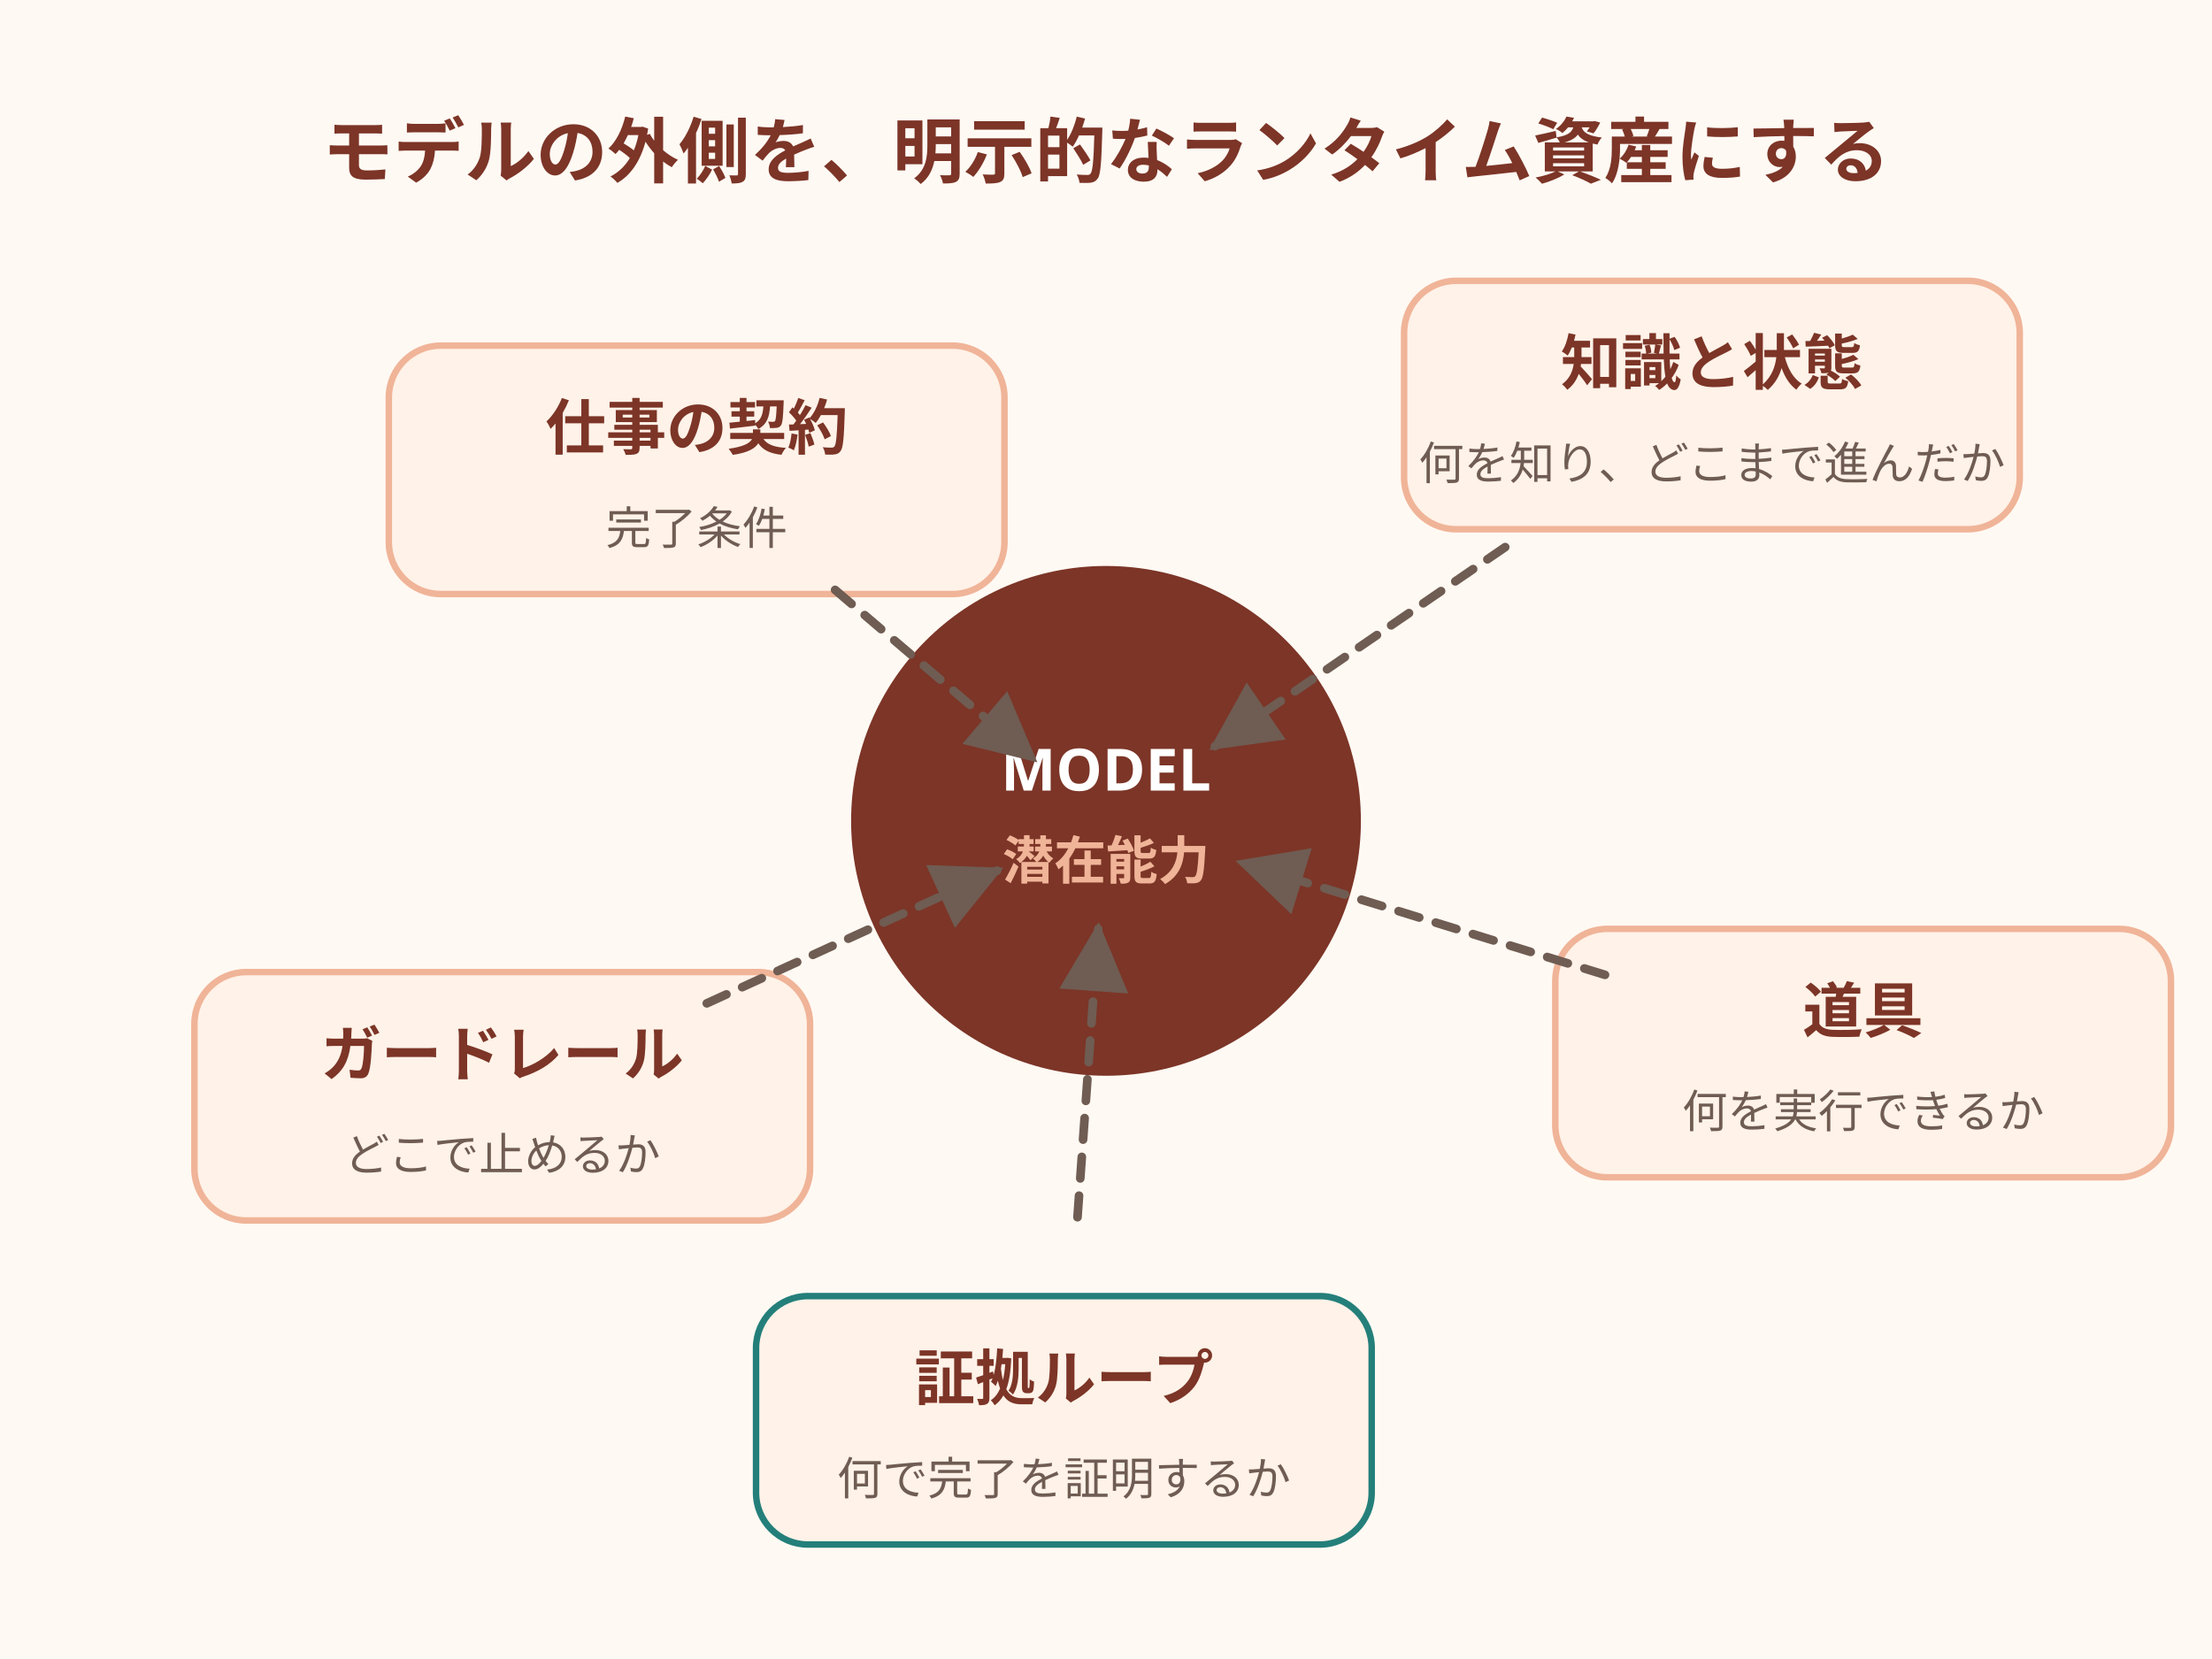
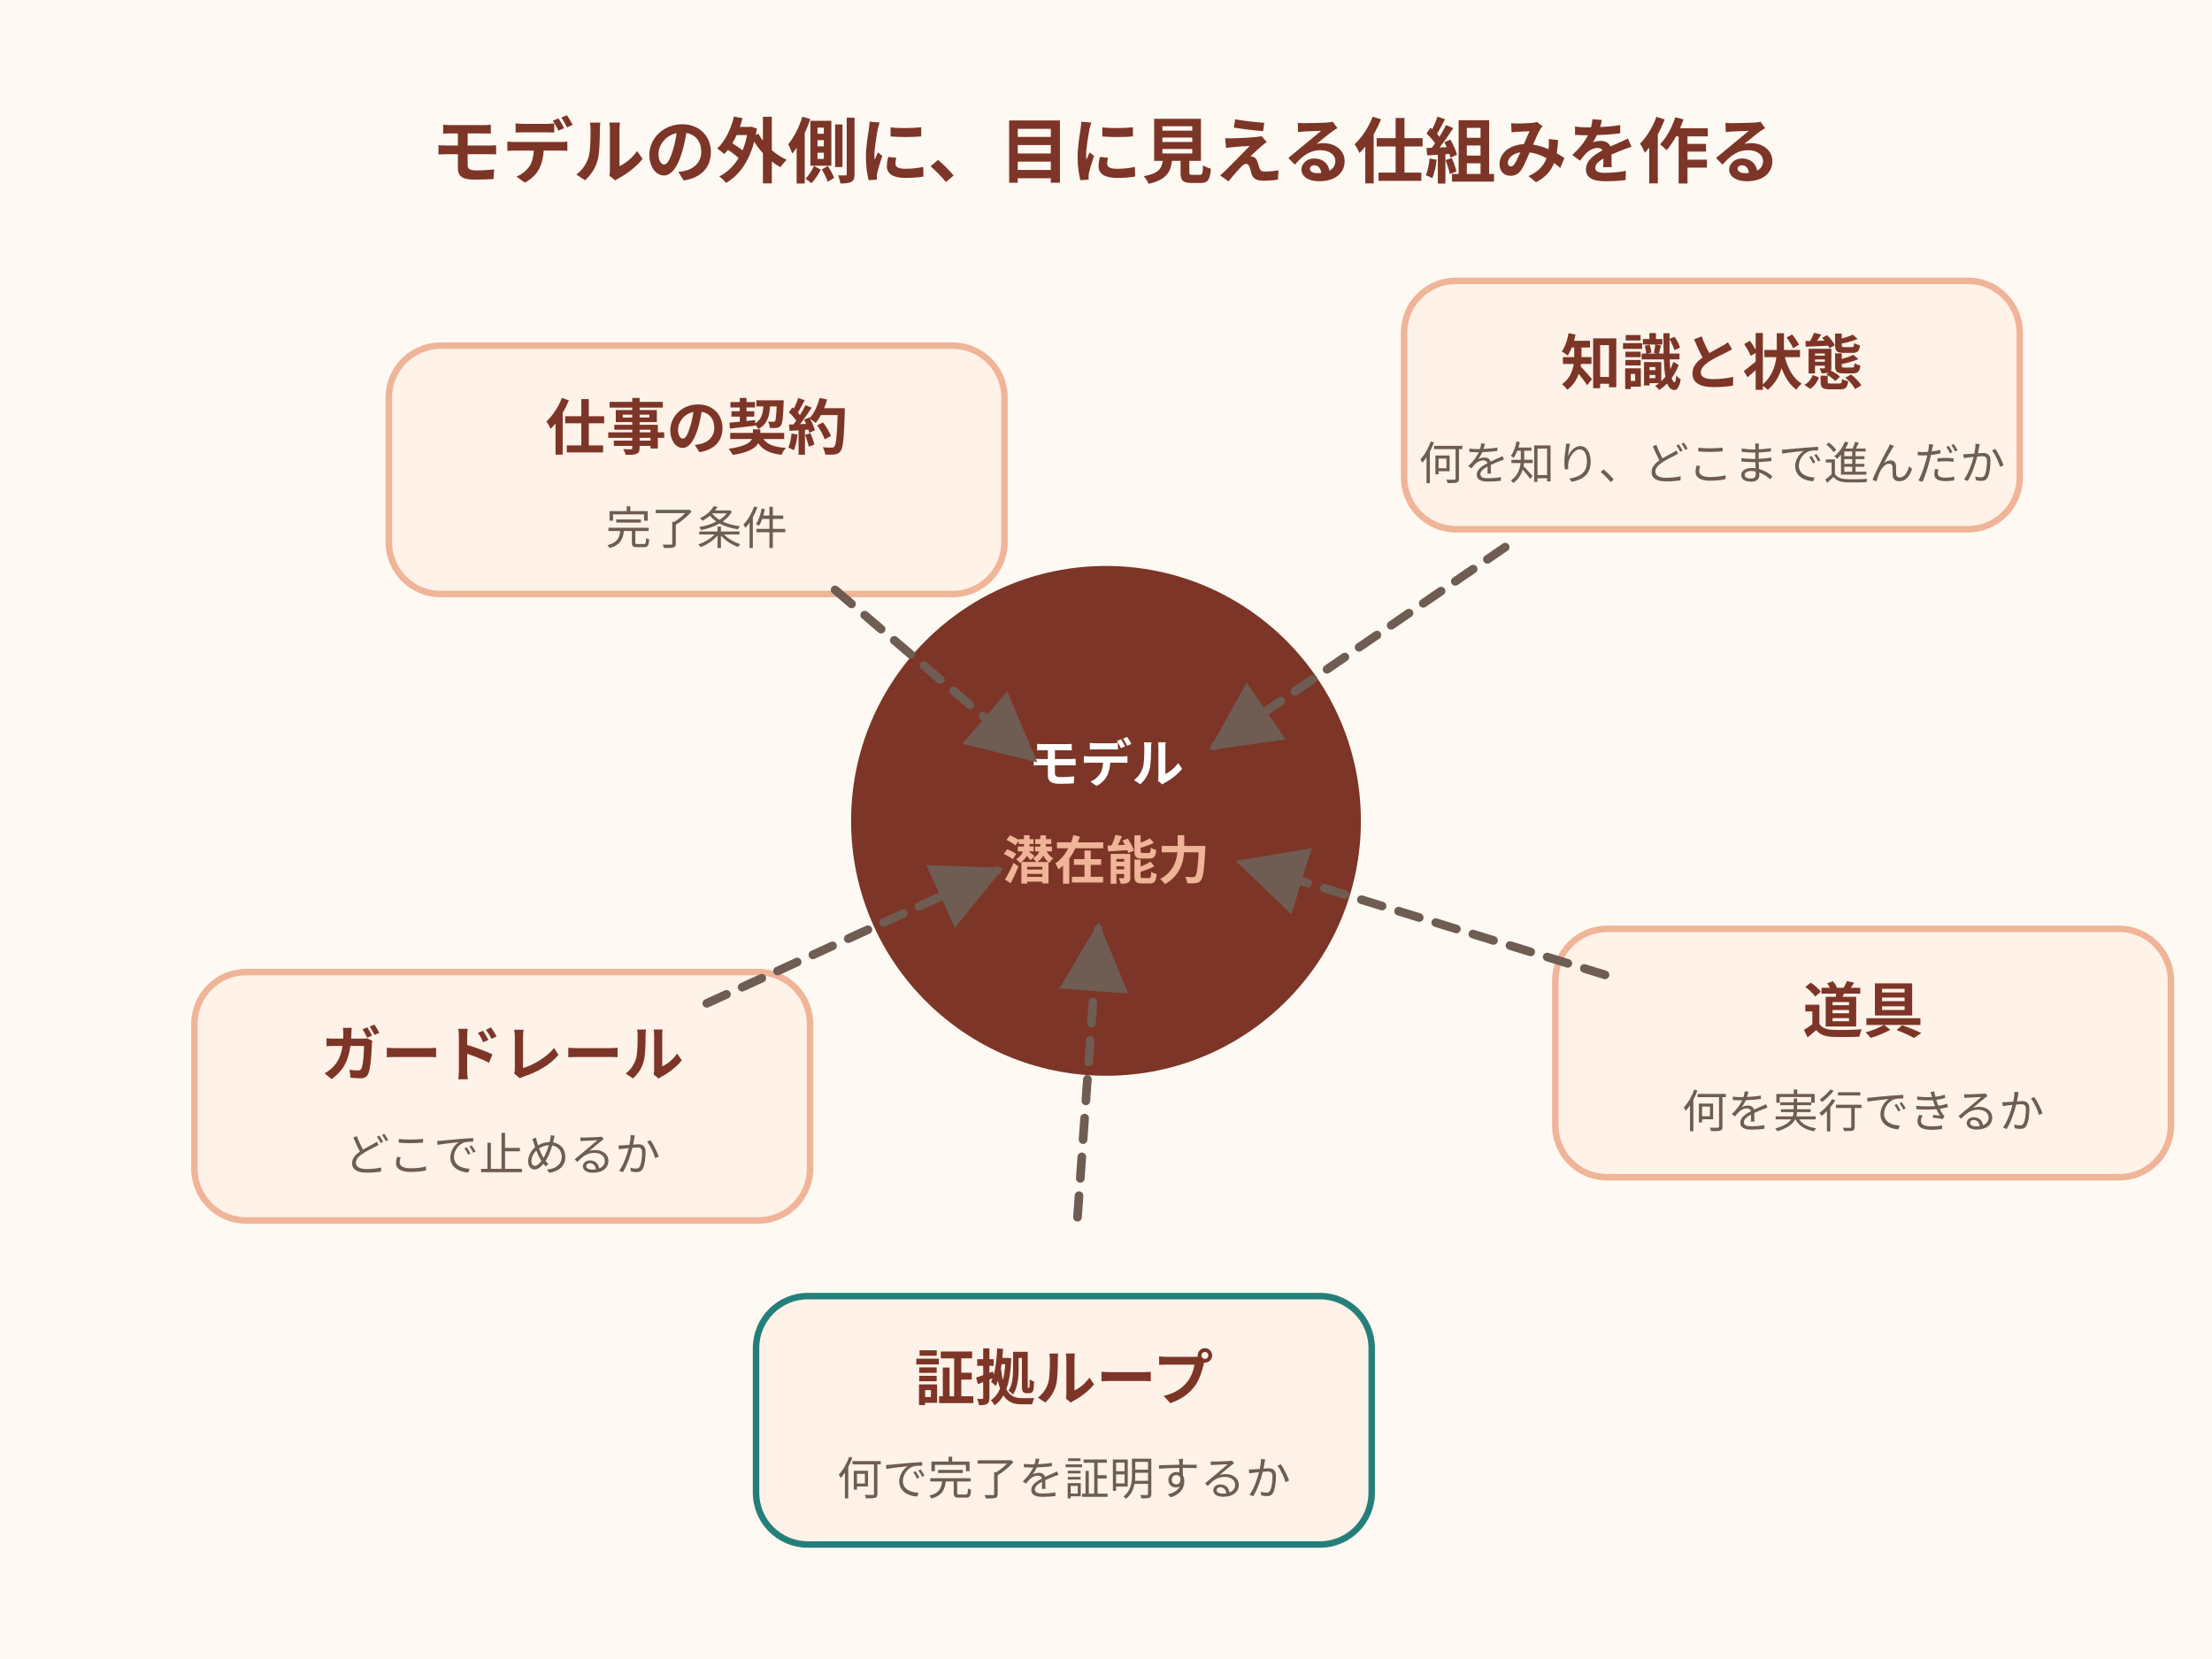
<svg xmlns="http://www.w3.org/2000/svg" width="1024" height="768" viewBox="0 0 1024 768">
  <defs>
    <marker id="arrow" viewBox="0 0 10 10" refX="9" refY="5" markerWidth="8" markerHeight="8" orient="auto-start-reverse">
      <path d="M 0 0 L 10 5 L 0 10 z" fill="#6F5C52" />
    </marker>
  </defs>
  <rect width="1024" height="768" fill="#FFF9F3" />
  <circle cx="512" cy="380" r="118" fill="#7C3527" stroke="#7C3527" stroke-width="0" />
-   <text x="512" y="366" text-anchor="middle" font-family="Hiragino Sans, Yu Gothic, sans-serif" font-size="27" font-weight="800" fill="#FFFFFF">MODEL</text>
+   <text x="512" y="362" text-anchor="middle" font-family="Hiragino Sans, Yu Gothic, sans-serif" font-size="24" font-weight="800" fill="#FFFFFF">モデル</text>
  <text x="512" y="407" text-anchor="middle" font-family="Hiragino Sans, Yu Gothic, sans-serif" font-size="24" font-weight="700" fill="#F0B498">潜在能力</text>
  <rect x="180" y="160" width="285" height="115" rx="24" fill="#FFF2E8" stroke="#F0B498" stroke-width="3" />
  <text x="322.5" y="208" text-anchor="middle" font-family="Hiragino Sans, Yu Gothic, sans-serif" font-size="28" font-weight="700" fill="#7C3527">仕事の契約</text>
  <text x="322.5" y="252" text-anchor="middle" font-family="Hiragino Sans, Yu Gothic, sans-serif" font-size="21" font-weight="500" fill="#6F5C52">完了条件</text>
  <line x1="386.6" y1="273.08" x2="477.8" y2="350.84" stroke="#6F5C52" stroke-width="4" stroke-linecap="round" marker-end="url(#arrow)" stroke-dasharray="10 8" />
  <rect x="650" y="130" width="285" height="115" rx="24" fill="#FFF2E8" stroke="#F0B498" stroke-width="3" />
  <text x="792.5" y="178" text-anchor="middle" font-family="Hiragino Sans, Yu Gothic, sans-serif" font-size="28" font-weight="700" fill="#7C3527">知識と状態</text>
  <text x="792.5" y="222" text-anchor="middle" font-family="Hiragino Sans, Yu Gothic, sans-serif" font-size="21" font-weight="500" fill="#6F5C52">何を知り、どこまで進んだか</text>
  <line x1="696.8" y1="253.28" x2="562.4" y2="345.44" stroke="#6F5C52" stroke-width="4" stroke-linecap="round" marker-end="url(#arrow)" stroke-dasharray="10 8" />
  <rect x="720" y="430" width="285" height="115" rx="24" fill="#FFF2E8" stroke="#F0B498" stroke-width="3" />
  <text x="862.5" y="478" text-anchor="middle" font-family="Hiragino Sans, Yu Gothic, sans-serif" font-size="28" font-weight="700" fill="#7C3527">道具</text>
  <text x="862.5" y="522" text-anchor="middle" font-family="Hiragino Sans, Yu Gothic, sans-serif" font-size="21" font-weight="500" fill="#6F5C52">何を実行できるか</text>
  <line x1="743.0" y1="451.28" x2="575.0" y2="399.44" stroke="#6F5C52" stroke-width="4" stroke-linecap="round" marker-end="url(#arrow)" stroke-dasharray="10 8" />
  <rect x="90" y="450" width="285" height="115" rx="24" fill="#FFF2E8" stroke="#F0B498" stroke-width="3" />
  <text x="232.5" y="498" text-anchor="middle" font-family="Hiragino Sans, Yu Gothic, sans-serif" font-size="28" font-weight="700" fill="#7C3527">ガードレール</text>
  <text x="232.5" y="542" text-anchor="middle" font-family="Hiragino Sans, Yu Gothic, sans-serif" font-size="21" font-weight="500" fill="#6F5C52">どこで止めるか</text>
  <line x1="327.2" y1="464.48" x2="461.6" y2="403.04" stroke="#6F5C52" stroke-width="4" stroke-linecap="round" marker-end="url(#arrow)" stroke-dasharray="10 8" />
  <rect x="350" y="600" width="285" height="115" rx="24" fill="#FFF2E8" stroke="#247F7A" stroke-width="3" />
  <text x="492.5" y="648" text-anchor="middle" font-family="Hiragino Sans, Yu Gothic, sans-serif" font-size="28" font-weight="700" fill="#7C3527">証拠ループ</text>
  <text x="492.5" y="692" text-anchor="middle" font-family="Hiragino Sans, Yu Gothic, sans-serif" font-size="21" font-weight="500" fill="#6F5C52">何で完了を証明するか</text>
  <line x1="498.8" y1="563.48" x2="508.4" y2="430.04" stroke="#6F5C52" stroke-width="4" stroke-linecap="round" marker-end="url(#arrow)" stroke-dasharray="10 8" />
-   <text x="512" y="82" text-anchor="middle" font-family="Hiragino Sans, Yu Gothic, sans-serif" font-size="33" font-weight="800" fill="#7C3527">モデルの外側を、明示的なランタイム資産にする</text>
+   <text x="512" y="82" text-anchor="middle" font-family="Hiragino Sans, Yu Gothic, sans-serif" font-size="33" font-weight="800" fill="#7C3527">モデルの外側に、目に見える仕組みを作る</text>
</svg>
